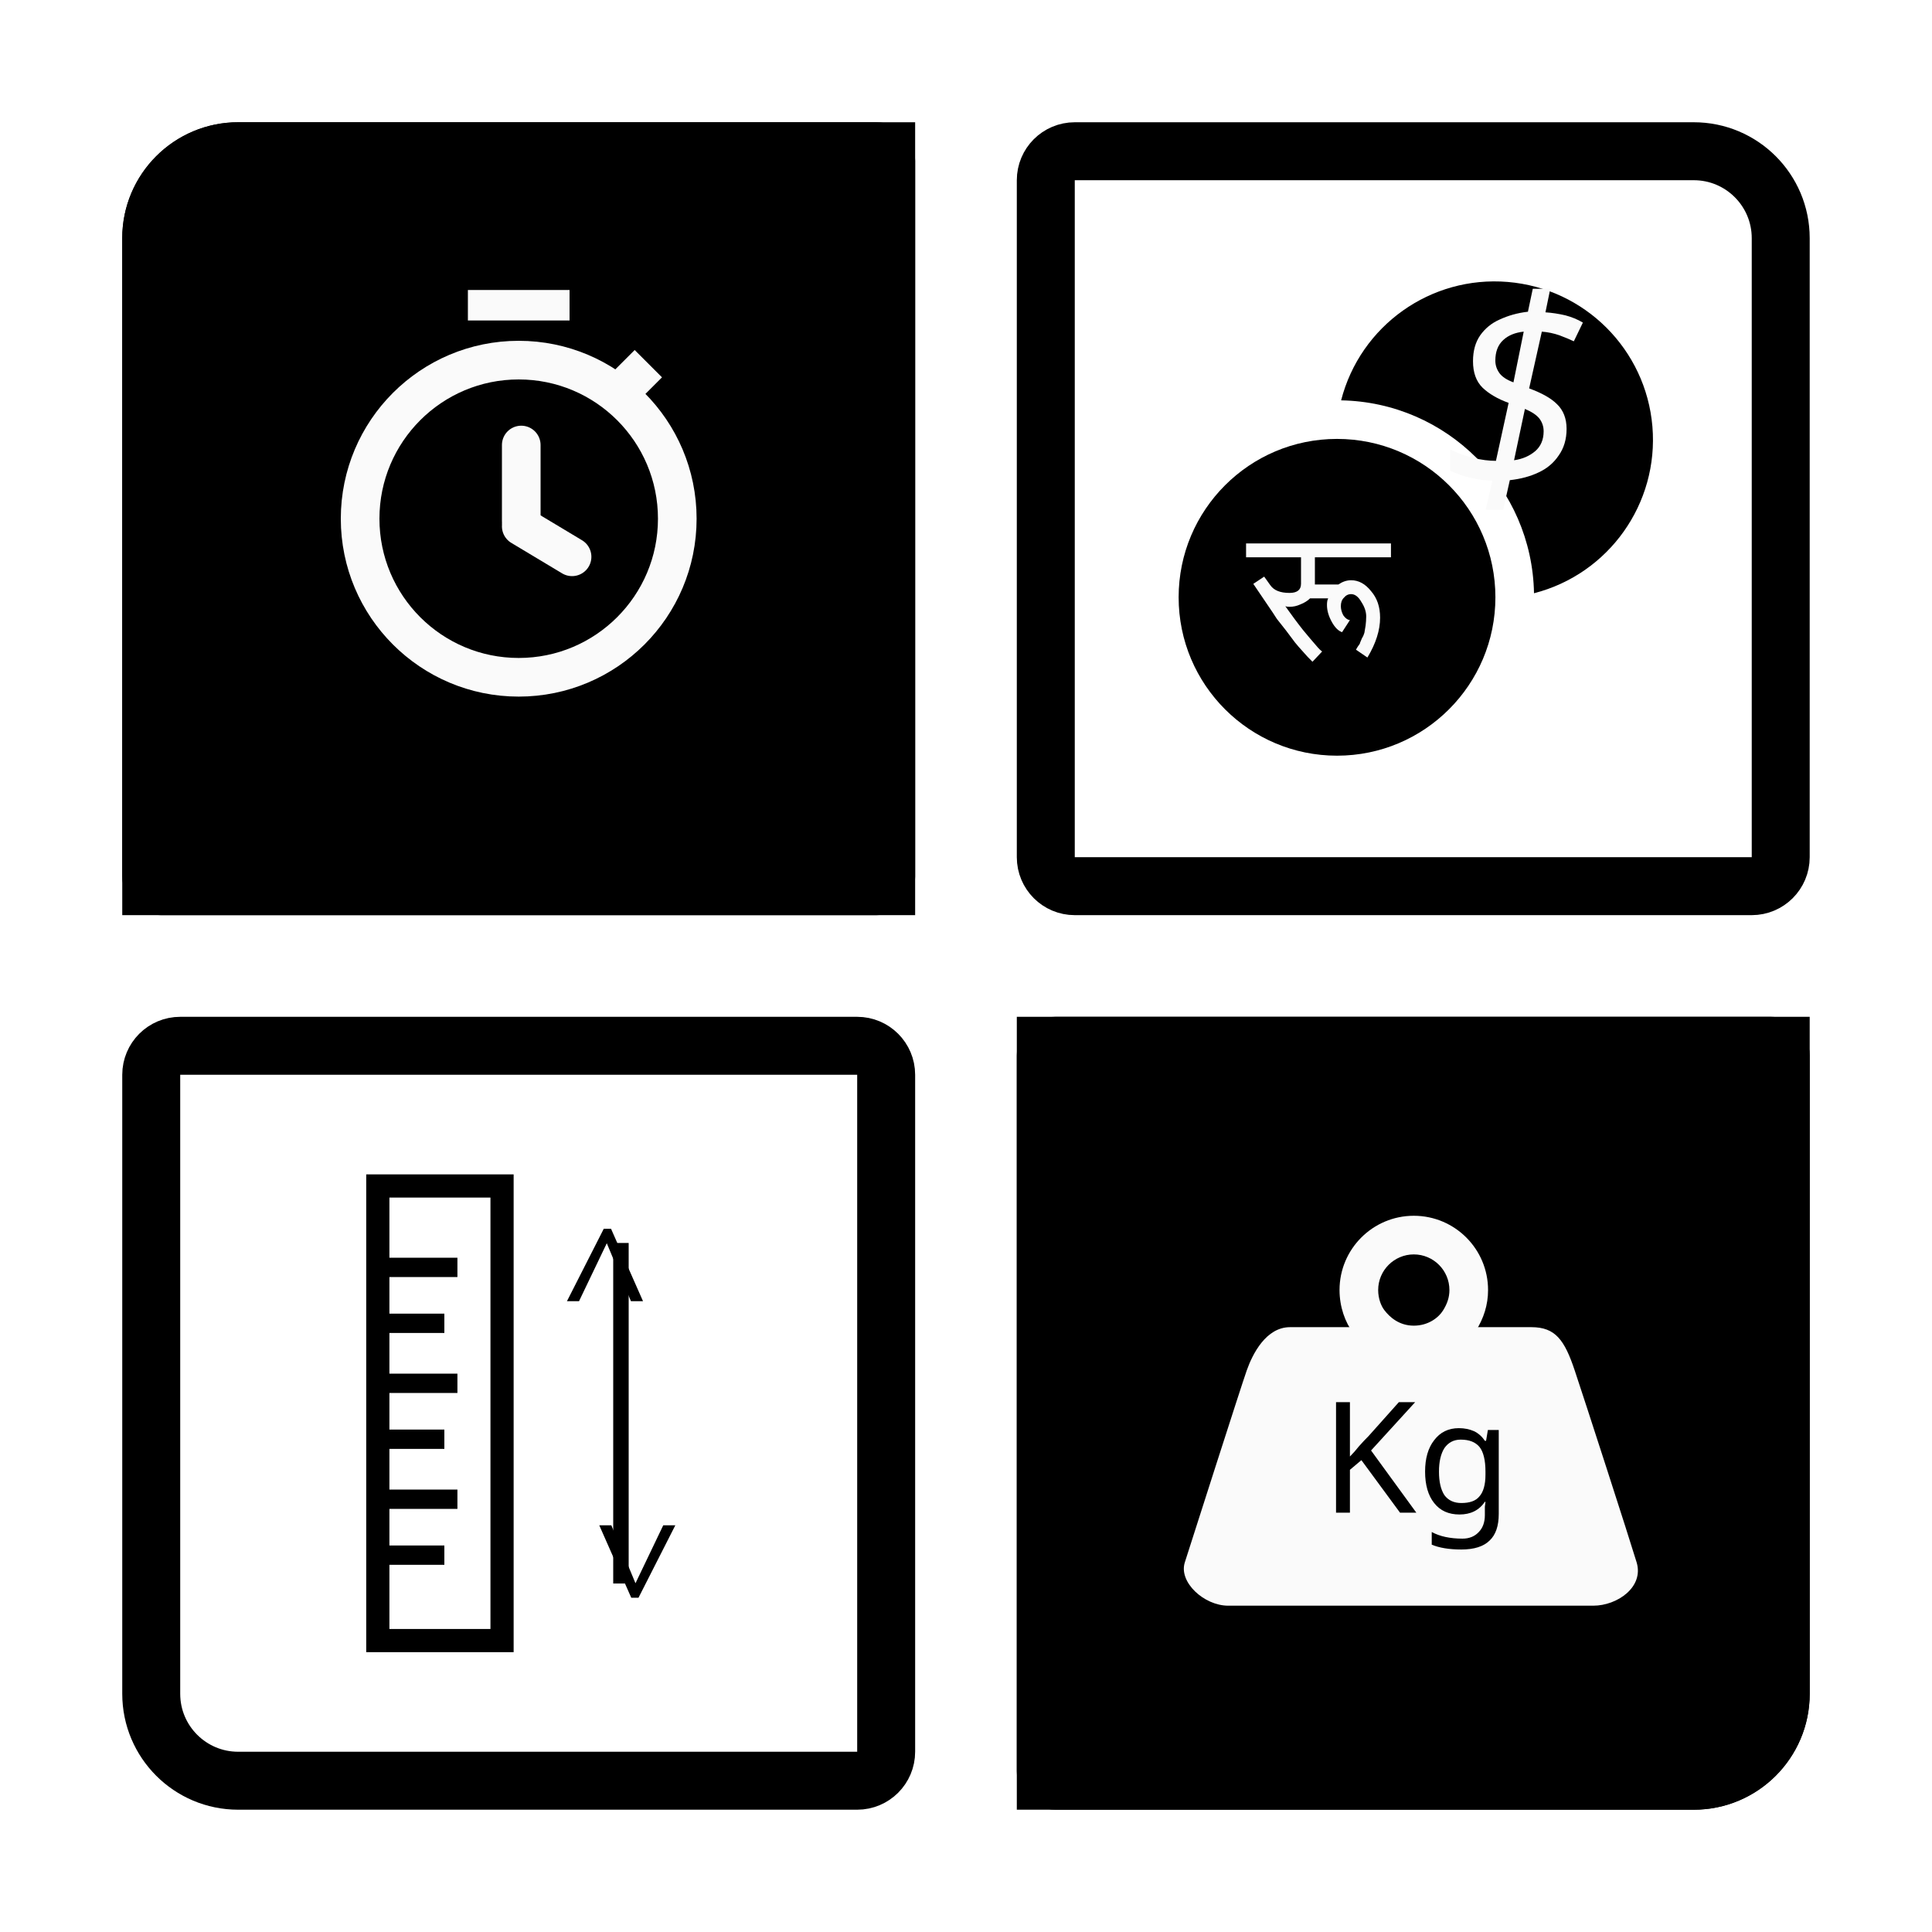
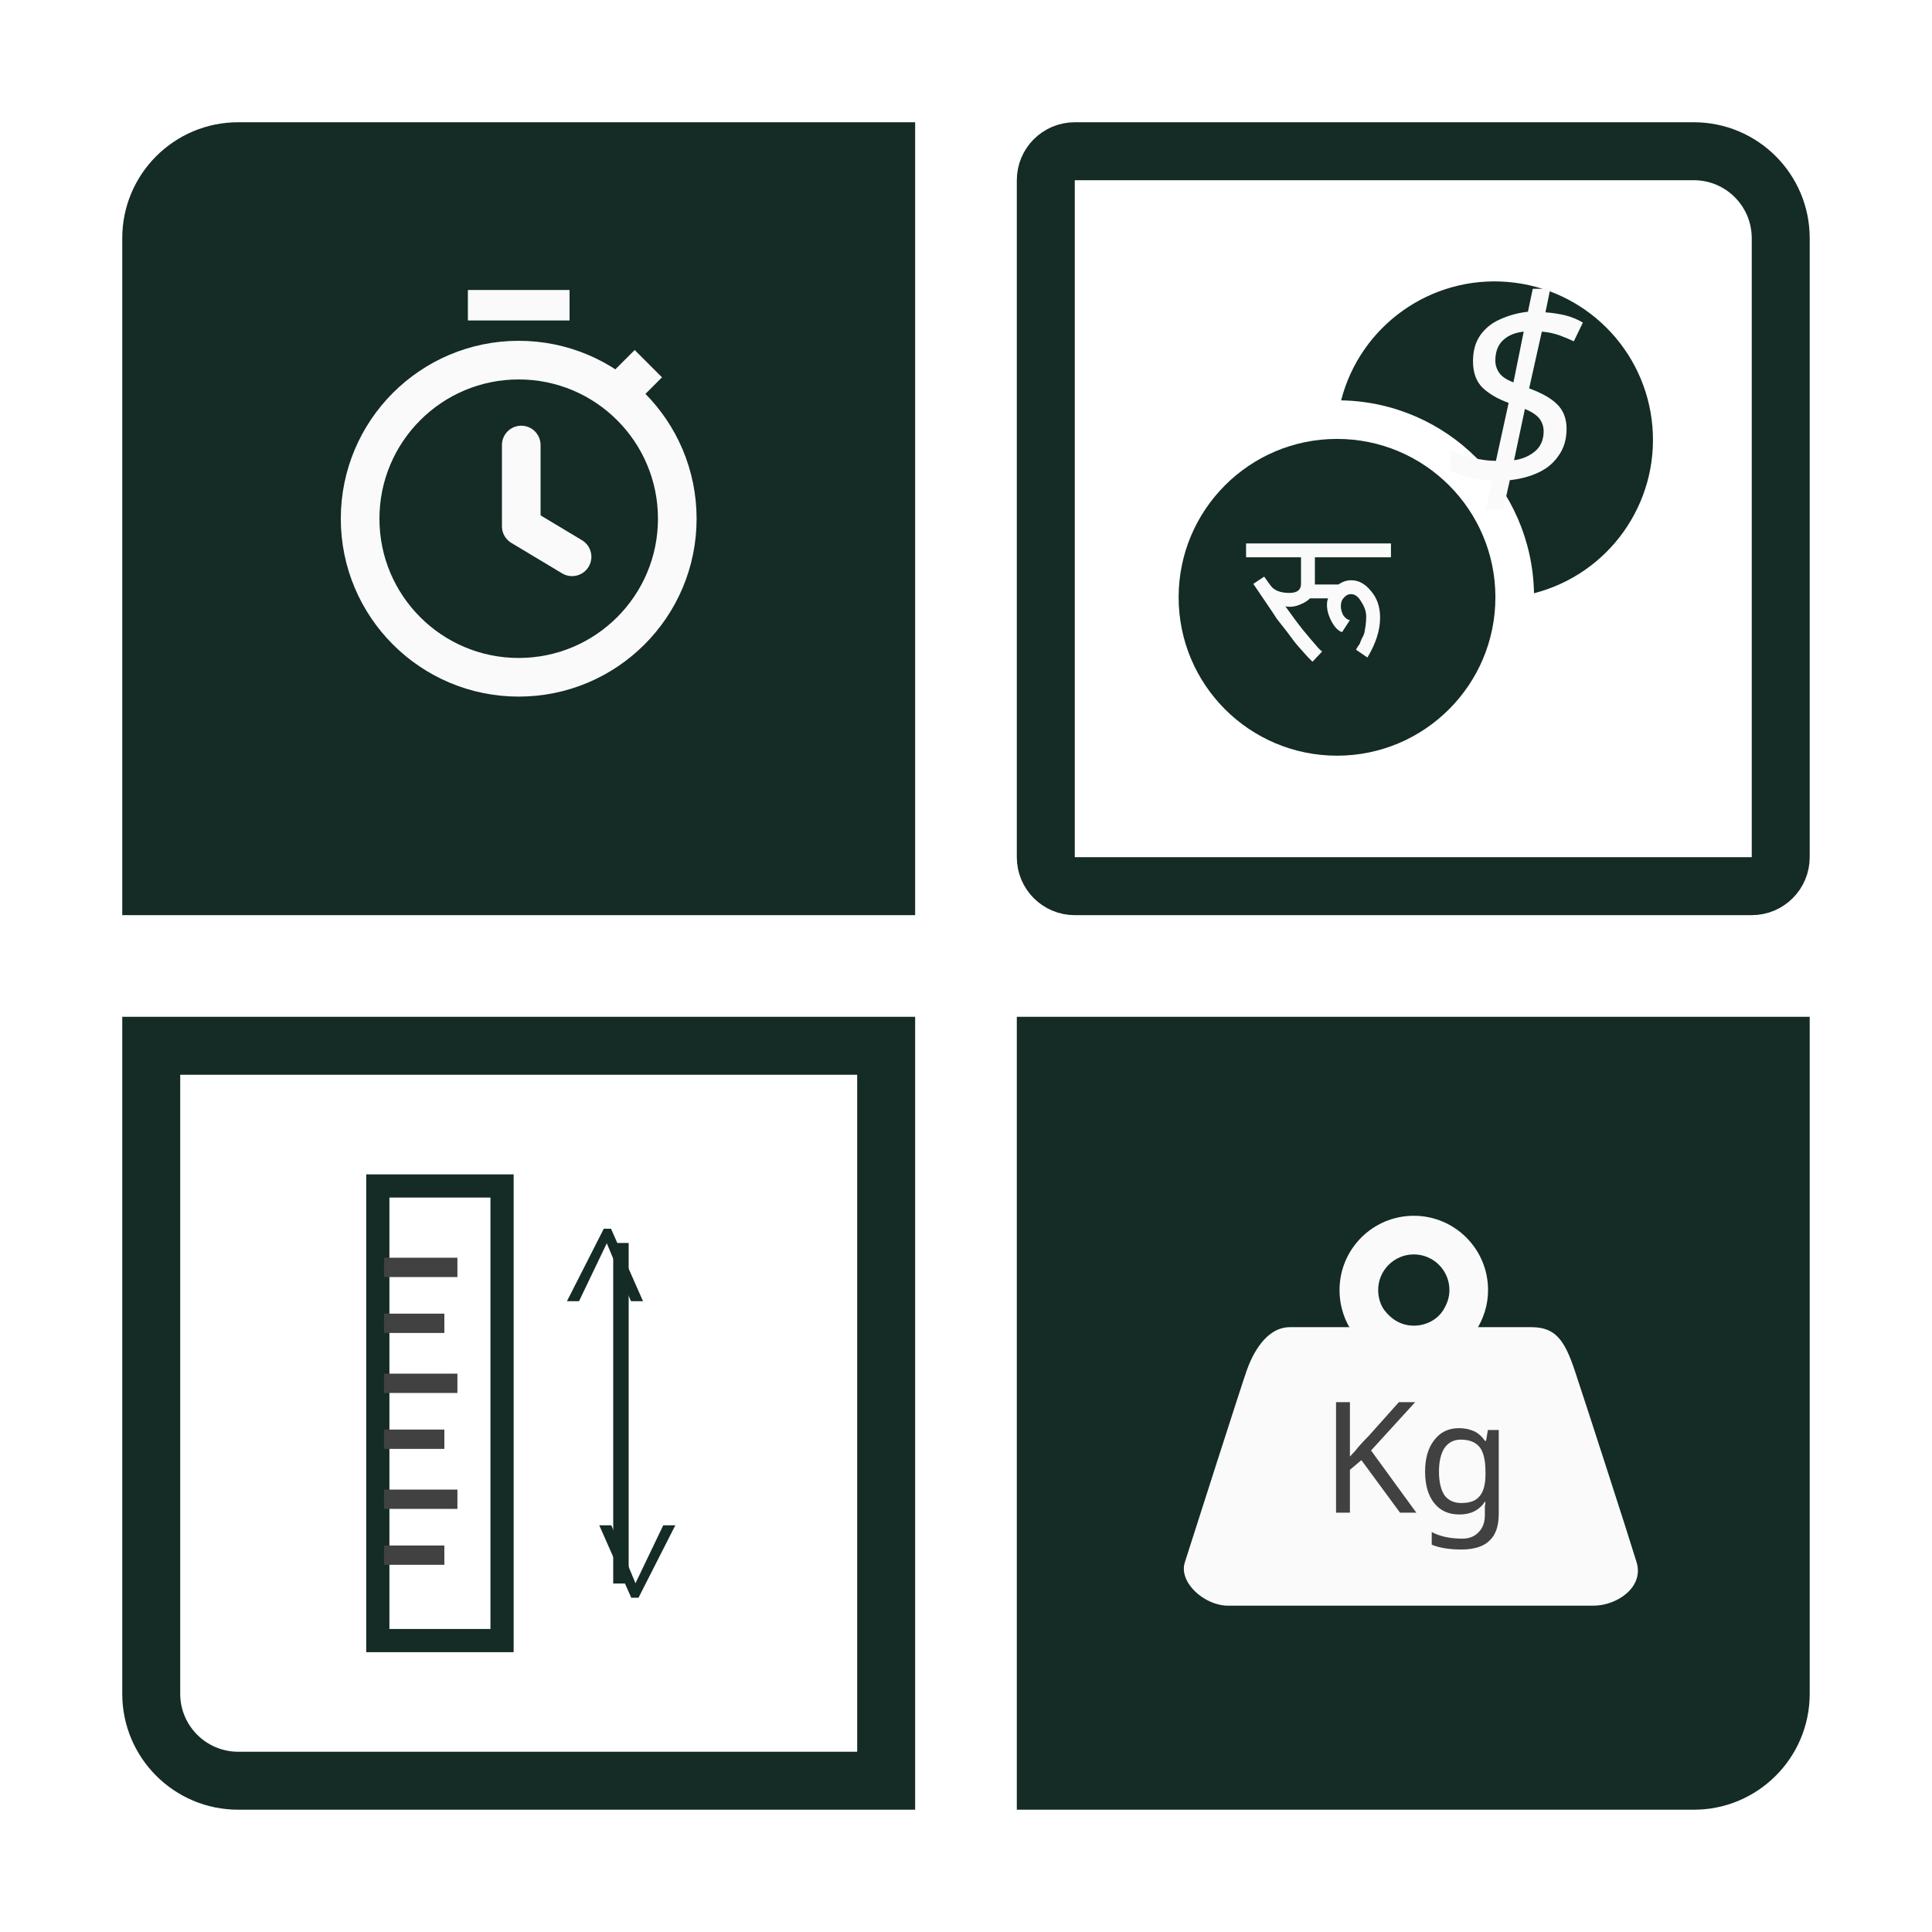
<svg xmlns="http://www.w3.org/2000/svg" width="50" height="50" viewBox="0 0 50 50">
  <defs>
+     <style>.a{clip-path:url(#b);}.b,.f,.i,.j,.l,.m,.n,.s{fill:none;}.c,.o,.q{fill:#142b26;}.d,.g,.h,.k,.r{fill:#fafafa;}.e{fill:#414141;font-family:MicrosoftTaiLe, Microsoft Tai Le;}.e,.o{font-size:4px;}.f,.l,.n{stroke:#142b26;}.f{stroke-width:1.5px;}.g{font-size:7px;font-family:Microsoft-Yi-Baiti, Microsoft Yi Baiti;font-style:italic;}.h{font-size:5px;font-family:NirmalaUI, Nirmala UI;}.i,.j{stroke:#fafafa;}.j{stroke-linecap:round;}.l{stroke-width:0.6px;}.m{stroke:#414141;stroke-width:0.5px;}.n{stroke-width:0.4px;}.o{font-family:LucidaConsole, Lucida Console;}.p,.q,.r{stroke:none;}</style>
    <clipPath id="b">
      <rect width="50" height="50" />
    </clipPath>
  </defs>
-   <g id="a" clip-path="url(#b)">
+   <g id="a" class="a">
    <g transform="translate(-1453.836 -78.836)">
-       <g transform="translate(1457 105.151)" fill="none" stroke="black" stroke-width="1.5">
-         <path d="M0,0H20.52a0,0,0,0,1,0,0V20.52a0,0,0,0,1,0,0H3a3,3,0,0,1-3-3V0A0,0,0,0,1,0,0Z" stroke="none" />
-         <path d="M1.5.75H19.02a.75.75,0,0,1,.75.75V19.02a.75.75,0,0,1-.75.75H3A2.25,2.25,0,0,1,.75,17.52V1.5A.75.75,0,0,1,1.5.75Z" fill="none" />
+       <g class="b" transform="translate(1457 105.151)">
+         <path class="p" d="M0,0H20.52V20.52H3a3,3,0,0,1-3-3Z" />
+         <path class="q" d="M 1.5 1.5 L 1.5 17.52 C 1.5 18.347 2.173 19.02 3 19.02 L 19.02 19.02 L 19.02 1.5 L 1.5 1.5 M 0 0 L 20.52 0 L 20.52 20.52 L 3 20.52 C 1.343 20.52 0 19.177 0 17.52 L 0 0 Z" />
      </g>
      <g transform="translate(1457 82)">
-         <g transform="translate(0 0)" fill="black" stroke="black" stroke-width="1">
-           <path d="M3,0H20.52a0,0,0,0,1,0,0V20.52a0,0,0,0,1,0,0H0a0,0,0,0,1,0,0V3A3,3,0,0,1,3,0Z" stroke="none" />
-           <path d="M3,.5H19.52a.5.5,0,0,1,.5.5V19.52a.5.5,0,0,1-.5.5H1a.5.5,0,0,1-.5-.5V3A2.5,2.5,0,0,1,3,.5Z" fill="none" />
-         </g>
+         <path class="c" d="M3,0H20.52a0,0,0,0,1,0,0V20.52a0,0,0,0,1,0,0H0a0,0,0,0,1,0,0V3A3,3,0,0,1,3,0Z" transform="translate(0 0)" />
      </g>
      <g transform="translate(1480.151 105.151)">
-         <g transform="translate(0)" fill="black" stroke="black" stroke-width="1">
-           <path d="M0,0H20.52a0,0,0,0,1,0,0V17.52a3,3,0,0,1-3,3H0a0,0,0,0,1,0,0V0A0,0,0,0,1,0,0Z" stroke="none" />
-           <path d="M1,.5H19.52a.5.5,0,0,1,.5.5V17.52a2.5,2.5,0,0,1-2.5,2.5H1a.5.5,0,0,1-.5-.5V1A.5.5,0,0,1,1,.5Z" fill="none" />
-         </g>
+         <path class="c" d="M0,0H20.52a0,0,0,0,1,0,0V17.52a3,3,0,0,1-3,3H0a0,0,0,0,1,0,0V0A0,0,0,0,1,0,0Z" transform="translate(0)" />
        <g transform="translate(4.322 5.149)">
-           <g transform="translate(0.159 2.883)" fill="#fafafa">
-             <path d="M 9.868 5.708 L 1.563 5.708 C 2.55 2.628 2.828 1.777 2.884 1.619 C 2.9 1.574 2.916 1.534 2.931 1.5 L 8.502 1.5 C 8.513 1.529 8.524 1.561 8.536 1.597 C 8.732 2.184 9.46 4.428 9.868 5.708 Z" stroke="none" />
-             <path d="M 4.009 3 C 3.913 3.298 3.786 3.691 3.62 4.208 L 7.81 4.208 C 7.671 3.78 7.536 3.361 7.418 3 L 4.009 3 M 2.59 4.76837158203125e-07 L 8.837 4.76837158203125e-07 C 9.456 4.76837158203125e-07 9.694 0.33 9.958 1.121 C 10.223 1.912 11.367 5.448 11.56 6.087 C 11.753 6.726 11.058 7.208 10.439 7.208 L 0.988 7.208 C 0.369 7.208 -0.298 6.601 -0.133 6.087 C 0.032 5.573 1.316 1.554 1.469 1.121 C 1.621 0.689 1.971 4.76837158203125e-07 2.59 4.76837158203125e-07 Z" stroke="none" fill="#fafafa" />
+           <g class="d" transform="translate(0.159 2.883)">
+             <path class="p" d="M 9.868 5.708 L 1.563 5.708 C 2.55 2.628 2.828 1.777 2.884 1.619 C 2.9 1.574 2.916 1.534 2.931 1.5 L 8.502 1.5 C 8.513 1.529 8.524 1.561 8.536 1.597 C 8.732 2.184 9.46 4.428 9.868 5.708 Z" />
+             <path class="r" d="M 4.009 3 C 3.913 3.298 3.786 3.691 3.62 4.208 L 7.81 4.208 C 7.671 3.78 7.536 3.361 7.418 3 L 4.009 3 M 2.59 4.76837158203125e-07 L 8.837 4.76837158203125e-07 C 9.456 4.76837158203125e-07 9.694 0.33 9.958 1.121 C 10.223 1.912 11.367 5.448 11.56 6.087 C 11.753 6.726 11.058 7.208 10.439 7.208 L 0.988 7.208 C 0.369 7.208 -0.298 6.601 -0.133 6.087 C 0.032 5.573 1.316 1.554 1.469 1.121 C 1.621 0.689 1.971 4.76837158203125e-07 2.59 4.76837158203125e-07 Z" />
          </g>
-           <g transform="translate(4.03)" fill="none">
-             <path d="M1.922,0A1.922,1.922,0,0,1,3.844,1.922,1.953,1.953,0,0,1,3.52,2.991a1.9,1.9,0,0,1-1.6.853A1.942,1.942,0,0,1,.356,3.037,1.878,1.878,0,0,1,0,1.922,1.922,1.922,0,0,1,1.922,0Z" stroke="none" />
-             <path d="M 1.922 1 C 1.414 1 1 1.414 1 1.922 C 1 2.149 1.08 2.336 1.156 2.437 C 1.296 2.623 1.542 2.844 1.922 2.844 C 2.297 2.844 2.562 2.636 2.676 2.455 C 2.791 2.274 2.844 2.105 2.844 1.922 C 2.844 1.414 2.431 1 1.922 1 M 1.922 -4.291534423828125e-06 C 2.984 -4.291534423828125e-06 3.844 0.861 3.844 1.922 C 3.844 2.3 3.735 2.653 3.52 2.991 C 3.206 3.487 2.606 3.844 1.922 3.844 C 1.294 3.844 0.736 3.543 0.356 3.037 C 0.143 2.755 -4.291534423828125e-06 2.355 -4.291534423828125e-06 1.922 C -4.291534423828125e-06 0.861 0.861 -4.291534423828125e-06 1.922 -4.291534423828125e-06 Z" stroke="none" fill="#fafafa" />
+           <g class="b" transform="translate(4.03)">
+             <path class="p" d="M1.922,0A1.922,1.922,0,0,1,3.844,1.922,1.953,1.953,0,0,1,3.52,2.991a1.9,1.9,0,0,1-1.6.853A1.942,1.942,0,0,1,.356,3.037,1.878,1.878,0,0,1,0,1.922,1.922,1.922,0,0,1,1.922,0Z" />
+             <path class="r" d="M 1.922 1 C 1.414 1 1 1.414 1 1.922 C 1 2.149 1.08 2.336 1.156 2.437 C 1.296 2.623 1.542 2.844 1.922 2.844 C 2.297 2.844 2.562 2.636 2.676 2.455 C 2.791 2.274 2.844 2.105 2.844 1.922 C 2.844 1.414 2.431 1 1.922 1 M 1.922 -4.291534423828125e-06 C 2.984 -4.291534423828125e-06 3.844 0.861 3.844 1.922 C 3.844 2.3 3.735 2.653 3.52 2.991 C 3.206 3.487 2.606 3.844 1.922 3.844 C 1.294 3.844 0.736 3.543 0.356 3.037 C 0.143 2.755 -4.291534423828125e-06 2.355 -4.291534423828125e-06 1.922 C -4.291534423828125e-06 0.861 0.861 -4.291534423828125e-06 1.922 -4.291534423828125e-06 Z" />
          </g>
-           <text transform="translate(3.549 7.684)" fill="black" font-size="4" font-family="MicrosoftTaiLe, Microsoft Tai Le">
+           <text class="e" transform="translate(3.549 7.684)">
            <tspan x="0" y="0">Kg</tspan>
          </text>
        </g>
      </g>
      <g transform="translate(1480.151 82)">
-         <g transform="translate(0 0)" fill="none" stroke="black" stroke-width="1.5">
-           <path d="M0,0H17.52a3,3,0,0,1,3,3V20.52a0,0,0,0,1,0,0H0a0,0,0,0,1,0,0V0A0,0,0,0,1,0,0Z" stroke="none" />
-           <path d="M1.5.75H17.52A2.25,2.25,0,0,1,19.77,3V19.02a.75.75,0,0,1-.75.75H1.5a.75.75,0,0,1-.75-.75V1.5A.75.75,0,0,1,1.5.75Z" fill="none" />
+         <g class="f" transform="translate(0 0)">
+           <path class="p" d="M0,0H17.52a3,3,0,0,1,3,3V20.52a0,0,0,0,1,0,0H0a0,0,0,0,1,0,0V0A0,0,0,0,1,0,0Z" />
+           <path class="s" d="M1.5.75H17.52A2.25,2.25,0,0,1,19.77,3V19.02a.75.75,0,0,1-.75.75H1.5a.75.75,0,0,1-.75-.75V1.5A.75.75,0,0,1,1.5.75Z" />
        </g>
        <g transform="translate(8.265 4.118)">
-           <path d="M5.12,8.071h0A5.085,5.085,0,0,0,.128,3.079,4.1,4.1,0,1,1,5.121,8.071Z" fill="black" />
-           <text transform="translate(2.713 5.504)" fill="#fafafa" font-size="7" font-family="Microsoft-Yi-Baiti, Microsoft Yi Baiti" font-style="italic">
+           <path class="c" d="M5.12,8.071h0A5.085,5.085,0,0,0,.128,3.079,4.1,4.1,0,1,1,5.121,8.071Z" />
+           <text class="g" transform="translate(2.713 5.504)">
            <tspan x="0" y="0">$</tspan>
          </text>
        </g>
        <g transform="translate(4.188 8.195)">
-           <ellipse cx="4.099" cy="4.099" rx="4.099" ry="4.099" transform="translate(0 0)" fill="black" />
-           <text transform="translate(1.792 5.767)" fill="#fafafa" font-size="5" font-family="NirmalaUI, Nirmala UI">
+           <ellipse class="c" cx="4.099" cy="4.099" rx="4.099" ry="4.099" transform="translate(0 0)" />
+           <text class="h" transform="translate(1.792 5.767)">
            <tspan x="0" y="0">रू</tspan>
          </text>
        </g>
      </g>
-       <g transform="translate(1462.656 87.656)" fill="none" stroke="#fafafa" stroke-width="1">
-         <circle cx="4.604" cy="4.604" r="4.604" stroke="none" />
-         <circle cx="4.604" cy="4.604" r="4.104" fill="none" />
+       <g class="i" transform="translate(1462.656 87.656)">
+         <circle class="p" cx="4.604" cy="4.604" r="4.604" />
+         <circle class="s" cx="4.604" cy="4.604" r="4.104" />
      </g>
-       <line y1="1.973" transform="translate(1467.326 90.353)" fill="none" stroke="#fafafa" stroke-linecap="round" stroke-width="1" />
-       <line y1="0.658" x2="0.658" transform="translate(1469.957 88.248)" fill="none" stroke="#fafafa" stroke-width="1" />
-       <rect width="2.631" height="0.789" transform="translate(1465.945 86.341)" fill="#fafafa" />
-       <line x2="1.315" y2="0.789" transform="translate(1467.326 92.457)" fill="none" stroke="#fafafa" stroke-linecap="round" stroke-width="1" />
-       <g transform="translate(1463.314 109.229)" fill="none" stroke="black" stroke-width="0.6">
-         <rect width="3.815" height="12.365" stroke="none" />
-         <rect x="0.3" y="0.3" width="3.215" height="11.765" fill="none" />
+       <line class="j" y1="1.973" transform="translate(1467.326 90.353)" />
+       <line class="i" y1="0.658" x2="0.658" transform="translate(1469.957 88.248)" />
+       <rect class="k" width="2.631" height="0.789" transform="translate(1465.945 86.341)" />
+       <line class="j" x2="1.315" y2="0.789" transform="translate(1467.326 92.457)" />
+       <g class="l" transform="translate(1463.314 109.229)">
+         <rect class="p" width="3.815" height="12.365" />
+         <rect class="s" x="0.3" y="0.3" width="3.215" height="11.765" />
      </g>
      <g transform="translate(0 0.197)">
-         <line x2="1.9" transform="translate(1463.774 111.439)" fill="none" stroke="black" stroke-width="0.5" />
-         <line x2="1.562" transform="translate(1463.774 112.886)" fill="none" stroke="black" stroke-width="0.5" />
+         <line class="m" x2="1.9" transform="translate(1463.774 111.439)" />
+         <line class="m" x2="1.562" transform="translate(1463.774 112.886)" />
      </g>
      <g transform="translate(0 3.197)">
-         <line x2="1.9" transform="translate(1463.774 111.439)" fill="none" stroke="black" stroke-width="0.5" />
-         <line x2="1.562" transform="translate(1463.774 112.886)" fill="none" stroke="black" stroke-width="0.5" />
+         <line class="m" x2="1.9" transform="translate(1463.774 111.439)" />
+         <line class="m" x2="1.562" transform="translate(1463.774 112.886)" />
      </g>
      <g transform="translate(0 6.197)">
-         <line x2="1.9" transform="translate(1463.774 111.439)" fill="none" stroke="black" stroke-width="0.5" />
-         <line x2="1.562" transform="translate(1463.774 112.886)" fill="none" stroke="black" stroke-width="0.5" />
+         <line class="m" x2="1.9" transform="translate(1463.774 111.439)" />
+         <line class="m" x2="1.562" transform="translate(1463.774 112.886)" />
      </g>
      <g transform="translate(1466.931 110.215)">
-         <line y2="8.813" transform="translate(2.975 0.789)" fill="none" stroke="black" stroke-width="0.4" />
-         <text transform="translate(4.015 2.499) rotate(-90)" fill="black" font-size="4" font-family="LucidaConsole, Lucida Console">
+         <line class="n" y2="8.813" transform="translate(2.975 0.789)" />
+         <text class="o" transform="translate(4.015 2.499) rotate(-90)">
          <tspan x="0" y="0">&gt;</tspan>
        </text>
-         <text transform="translate(1.945 7.892) rotate(90)" fill="black" font-size="4" font-family="LucidaConsole, Lucida Console">
+         <text class="o" transform="translate(1.945 7.892) rotate(90)">
          <tspan x="0" y="0">&gt;</tspan>
        </text>
      </g>
    </g>
  </g>
</svg>
